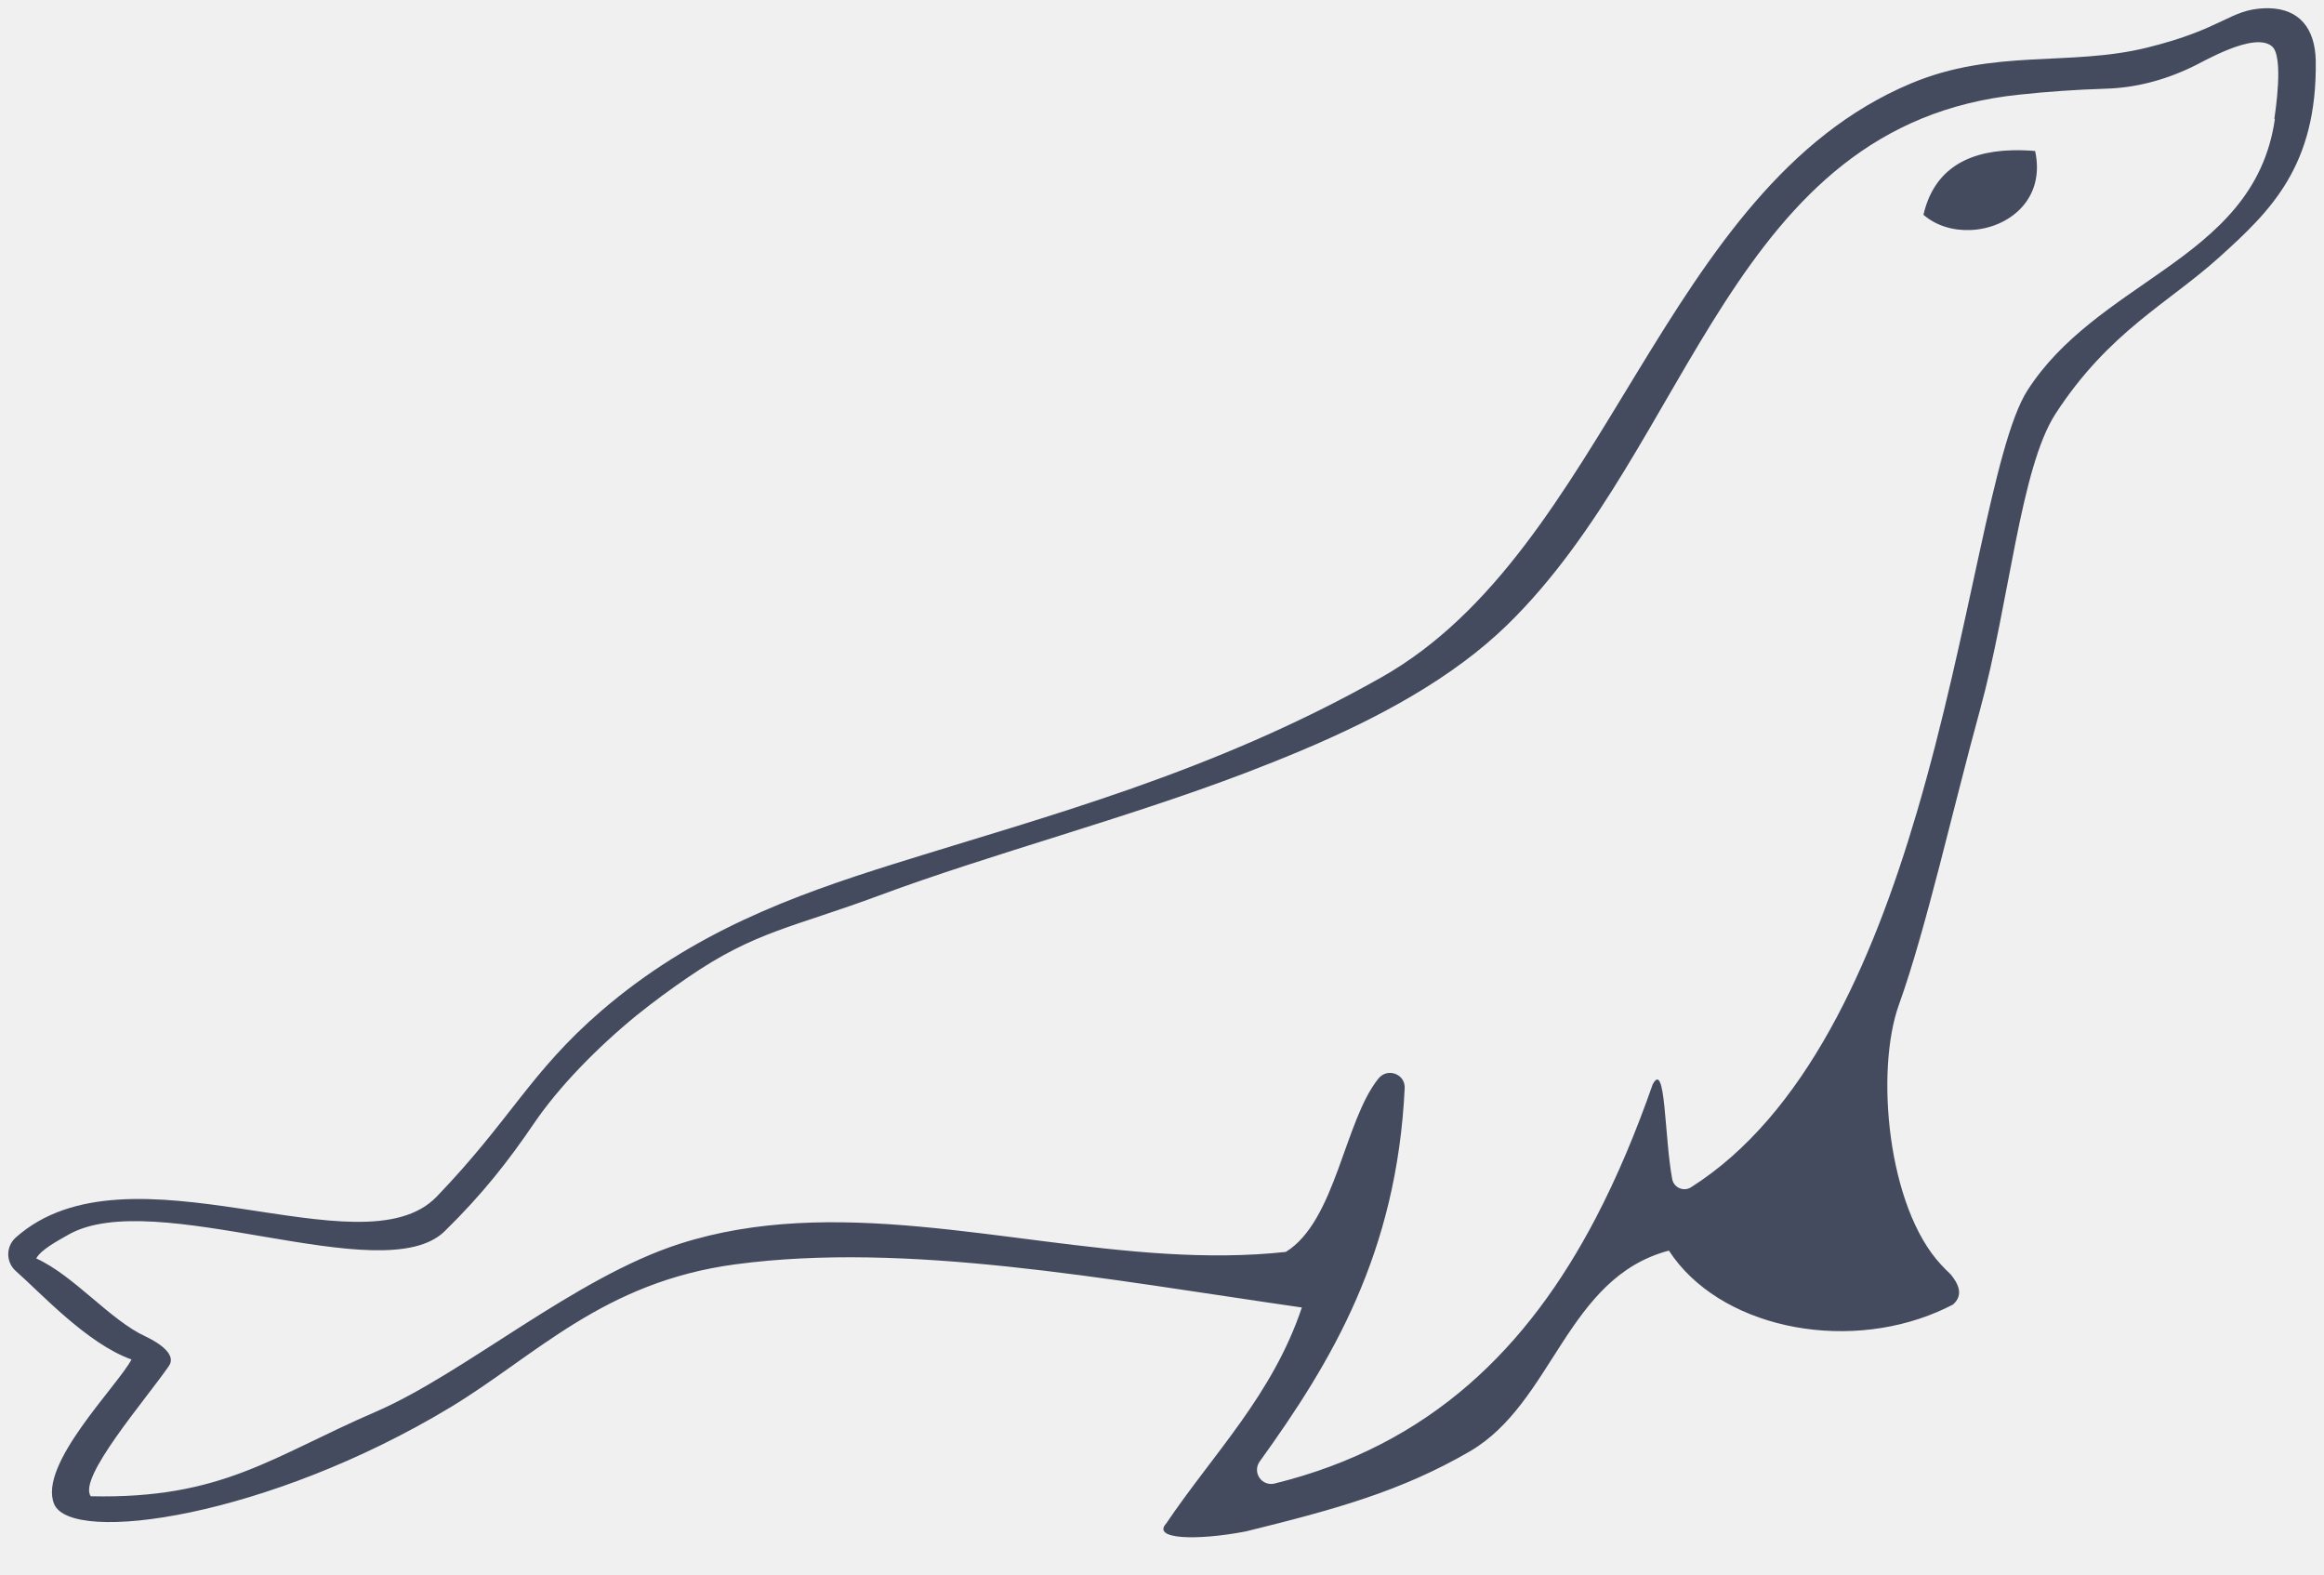
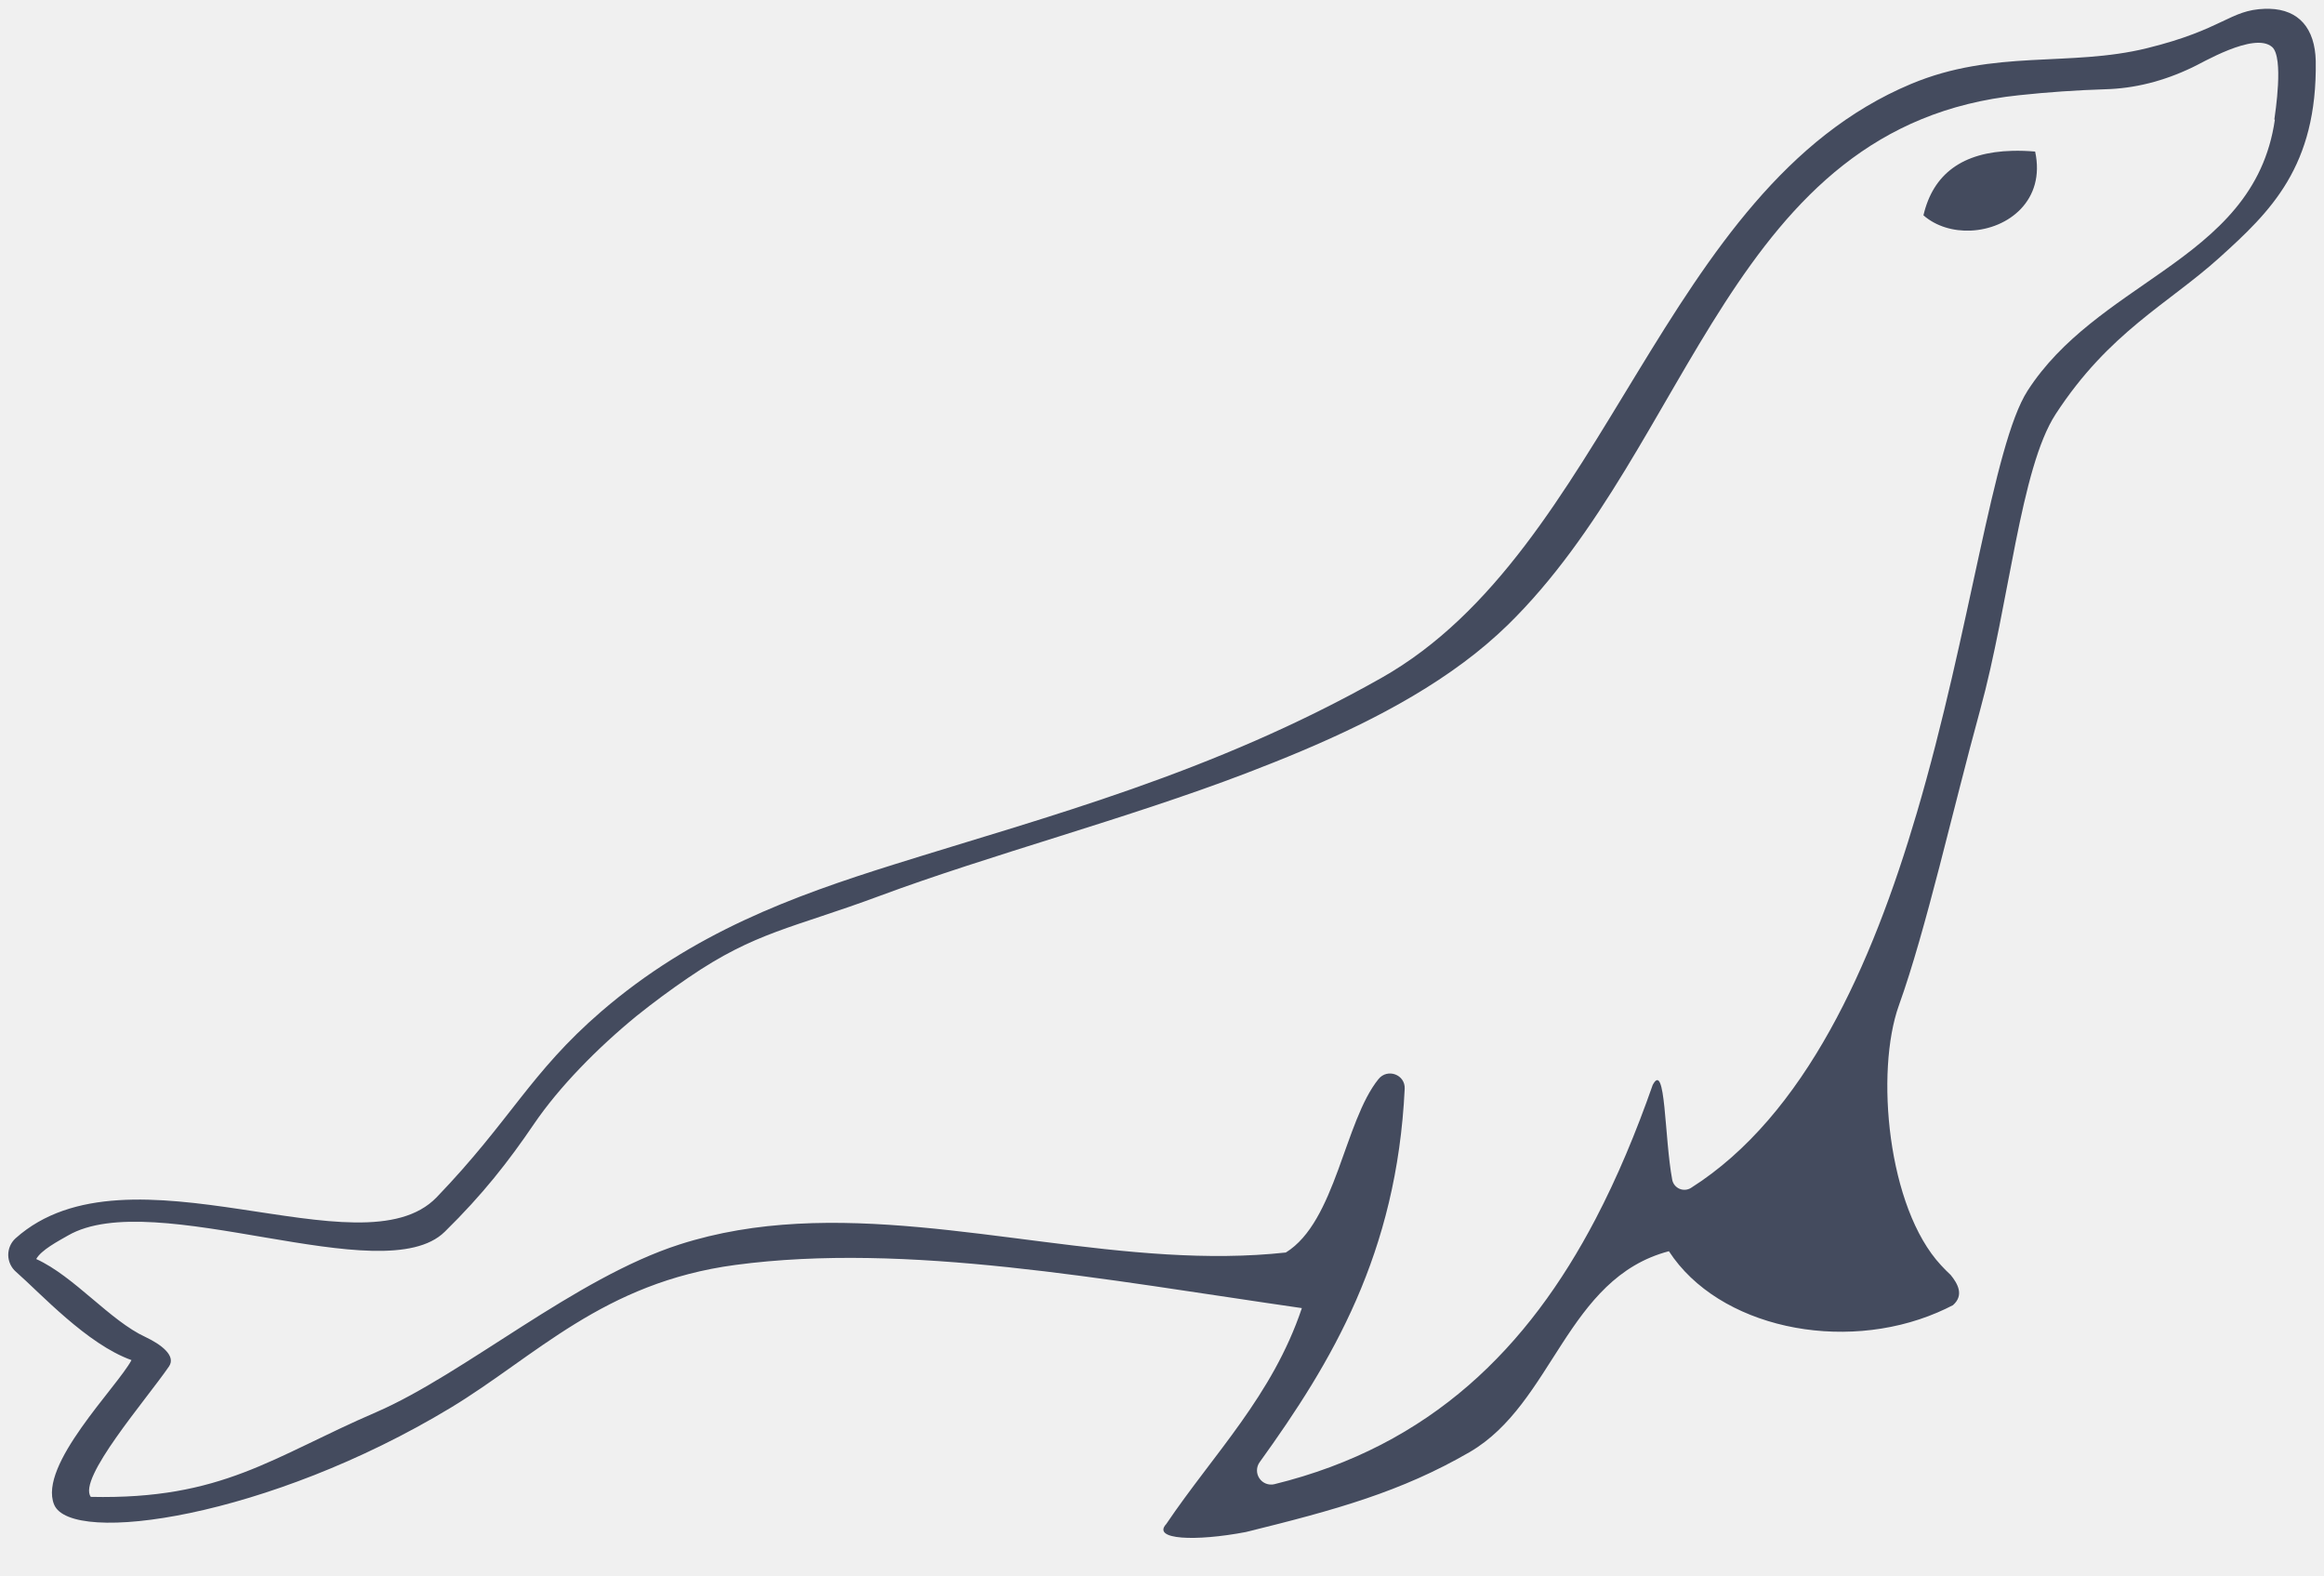
- <svg xmlns="http://www.w3.org/2000/svg" xmlns:xlink="http://www.w3.org/1999/xlink" viewBox="0 0 80.572 54.572" fill="#fff" fill-rule="evenodd" stroke="#000" stroke-linecap="round" stroke-linejoin="round">
+ <svg xmlns="http://www.w3.org/2000/svg" xmlns:xlink="http://www.w3.org/1999/xlink" viewBox="0 0 80.572 54.572" width="90" height="61" fill="#fff" fill-rule="evenodd" stroke="#000" stroke-linecap="round" stroke-linejoin="round">
  <use xlink:href="#A" x=".286" y=".286" />
  <symbol id="A" overflow="visible">
    <path d="M69.485 4.923c-1.73.043-2.751.797-3.086 2.236.444.386 1.04.554 1.636.529 1.308-.055 2.603-1.052 2.236-2.74-.275-.023-.538-.032-.785-.025M78.394 0h-.154c-1.234.04-1.425.709-4.089 1.365-2.691.663-5.29.026-8.187 1.242-8.652 3.629-10.495 16.145-18.359 20.587-5.877 3.32-11.562 4.794-16.892 6.464-3.504 1.098-6.978 2.362-10.153 5.097-2.464 2.125-3.142 3.775-5.708 6.441-2.62 2.71-10.676-2.087-14.6 1.423-.163.149-.255.361-.252.582s.099.43.266.576c.85.744 2.467 2.515 4.007 3.062-.488.924-3.246 3.646-2.683 5.008.591 1.432 7.429.459 13.75-3.357 2.943-1.778 5.288-4.339 9.873-4.95 5.932-.79 12.768.508 19.636 1.497-1.019 3.036-3.063 5.057-4.702 7.485-.508.547 1.019.608 2.759.277 3.142-.774 5.389-1.398 7.762-2.772 2.904-1.691 3.345-6.025 6.906-6.962 1.722 2.647 6.006 3.539 9.309 2.125a7.94 7.94 0 0 0 .538-.254c.397-.347.164-.751-.079-1.049-.116-.107-.227-.22-.334-.336-1.859-1.998-2.284-6.714-1.46-9.008.94-2.61 1.868-6.785 2.815-10.234 1.016-3.696 1.392-8.375 2.622-10.263 1.85-2.839 3.895-3.814 5.67-5.415s3.4-3.16 3.345-6.823C79.972.678 79.416.028 78.394 0m.188 3.847c-.367 2.526-1.981 3.915-3.888 5.255-1.663 1.174-3.506 2.304-4.685 4.137-1.206 1.876-1.972 8.303-3.844 14.648-1.552 5.265-3.866 10.474-7.824 12.983a.43.43 0 0 1-.651-.277c-.277-1.471-.222-4.158-.678-3.29-.573 1.636-1.222 3.195-1.98 4.645-2.329 4.45-5.698 7.859-11.141 9.194a.49.49 0 0 1-.51-.758c2.512-3.484 4.759-7.231 5.033-12.95.023-.493-.597-.719-.908-.336-1.186 1.463-1.478 4.941-3.213 6.012-1.362.148-2.742.148-4.131.065-5.701-.342-11.552-2.057-16.886-.345-3.631 1.166-7.445 4.482-10.521 5.815-3.615 1.558-5.328 3.036-9.893 2.935-.467-.628 1.905-3.348 2.711-4.521.257-.376-.293-.772-.808-1.016-1.236-.567-2.476-2.107-3.795-2.707.169-.311.767-.623 1.097-.813 2.994-1.737 10.933 1.963 13.066-.132 1.317-1.292 2.204-2.427 3.098-3.742.869-1.275 2.188-2.622 3.555-3.74.58-.465 1.178-.907 1.793-1.326 2.329-1.593 3.61-1.711 6.625-2.831 3.837-1.427 8.587-2.678 12.703-4.251 2.543-.973 5.308-2.172 7.561-3.853a15.1 15.1 0 0 0 1.51-1.281c6.435-6.284 7.711-17.341 17.742-18.372a39.71 39.71 0 0 1 2.983-.206c1.013-.028 2.014-.277 3.015-.756.309-.135 2.147-1.247 2.768-.71.414.359.106 2.303.079 2.513" stroke="none" fill="#444b5e" fill-rule="nonzero" />
  </symbol>
</svg>
